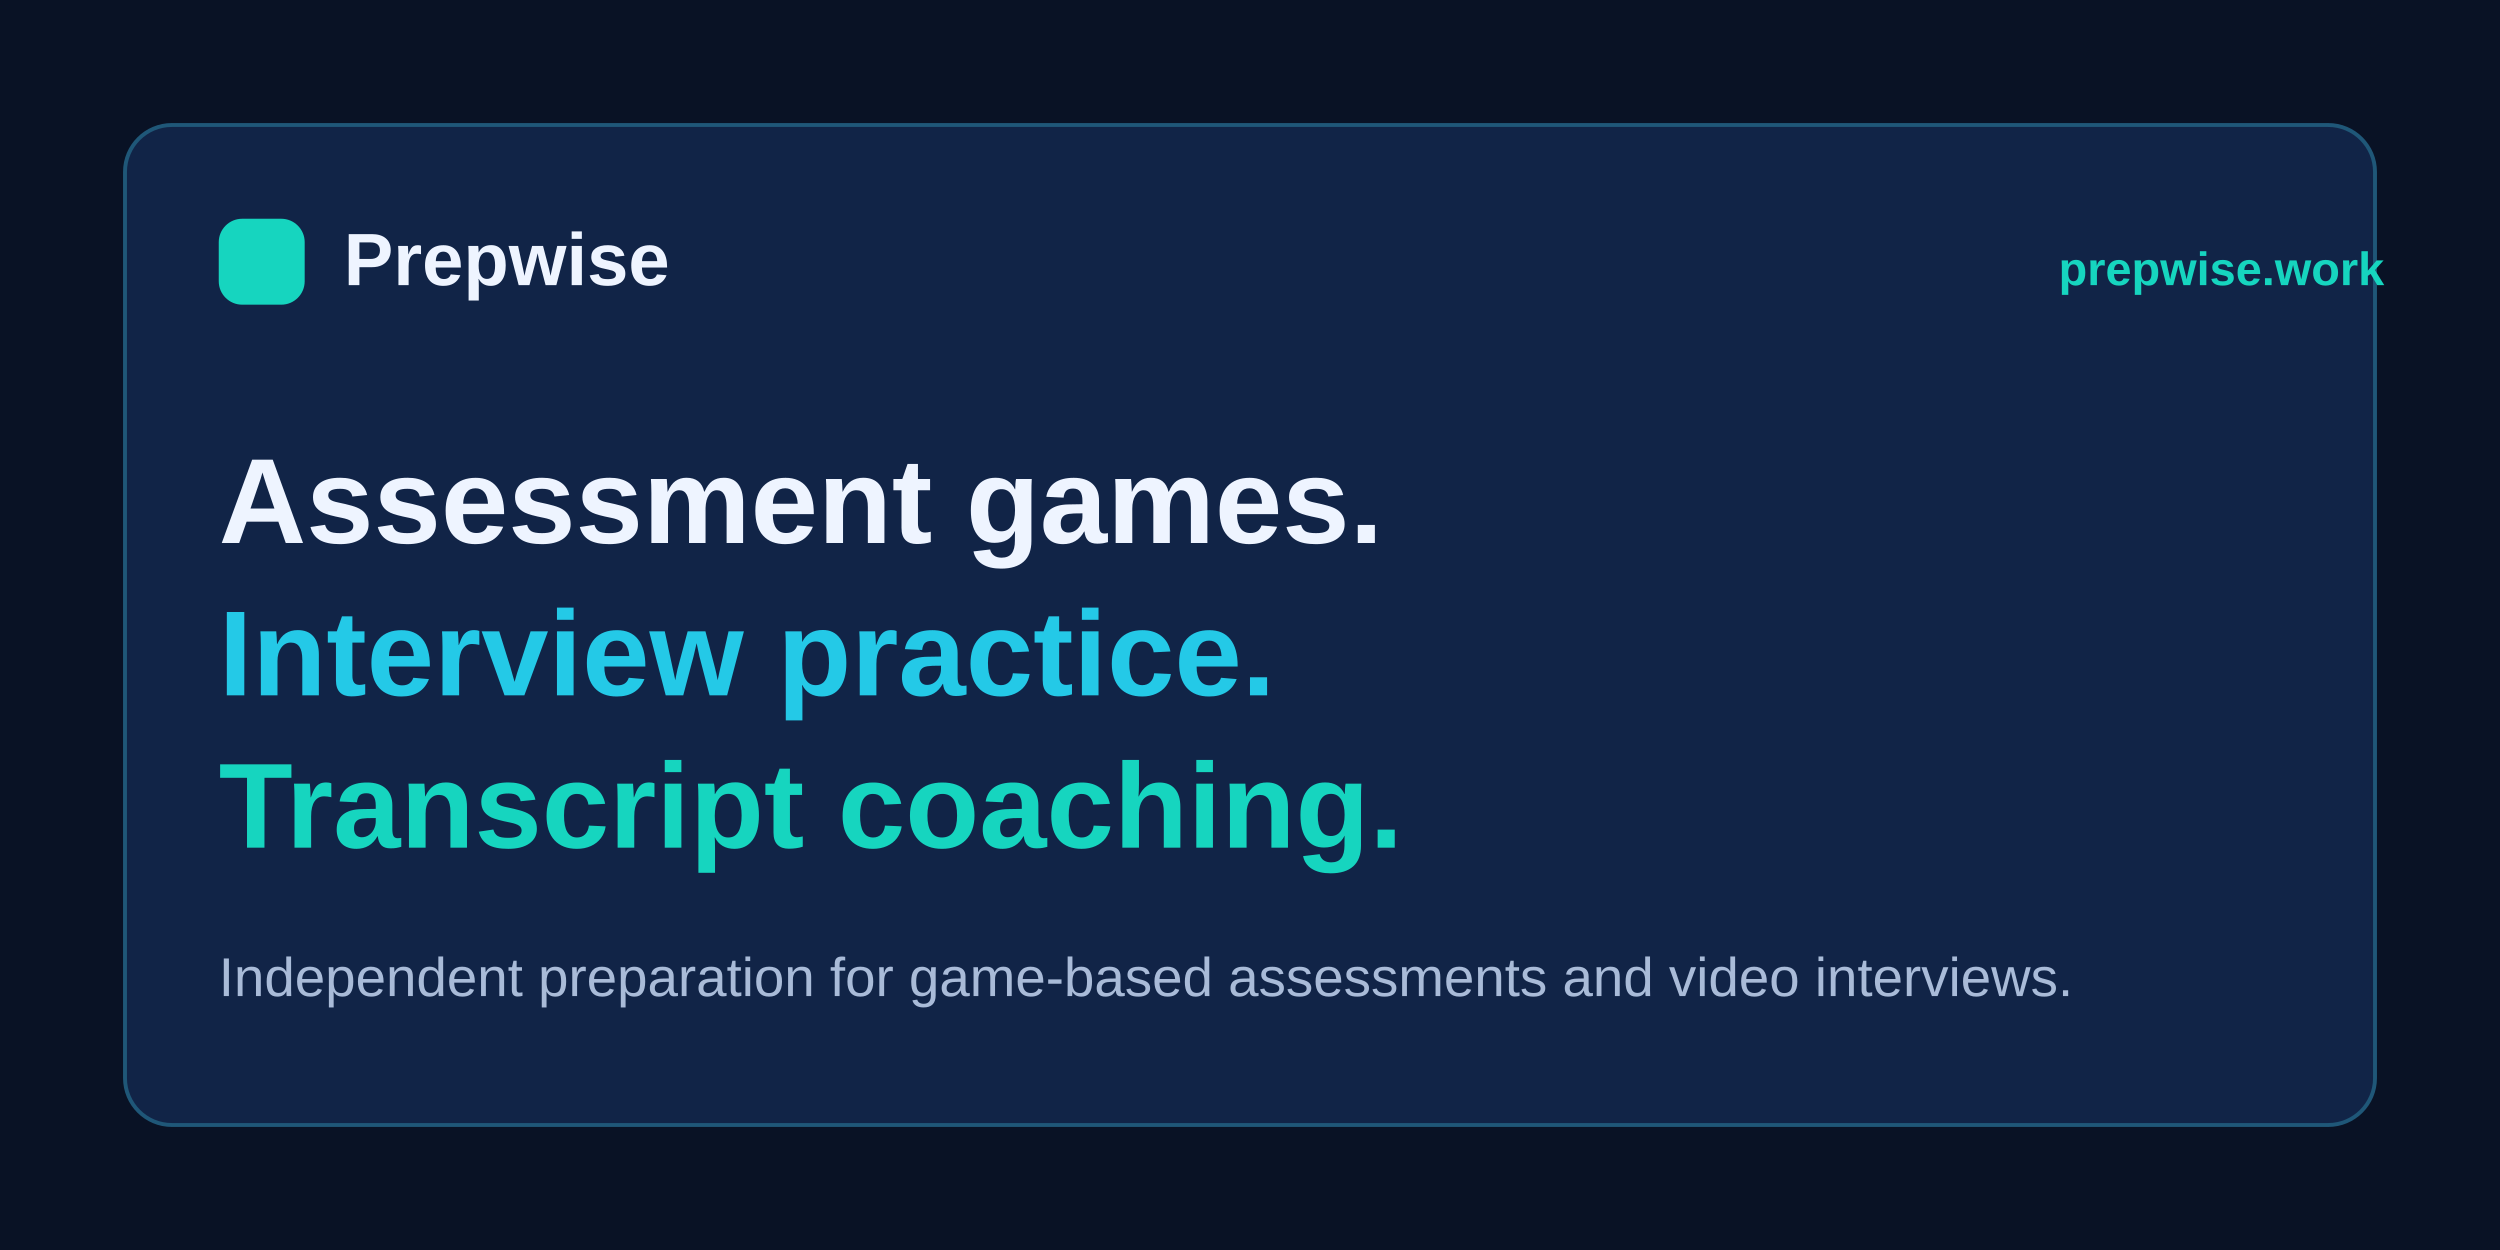
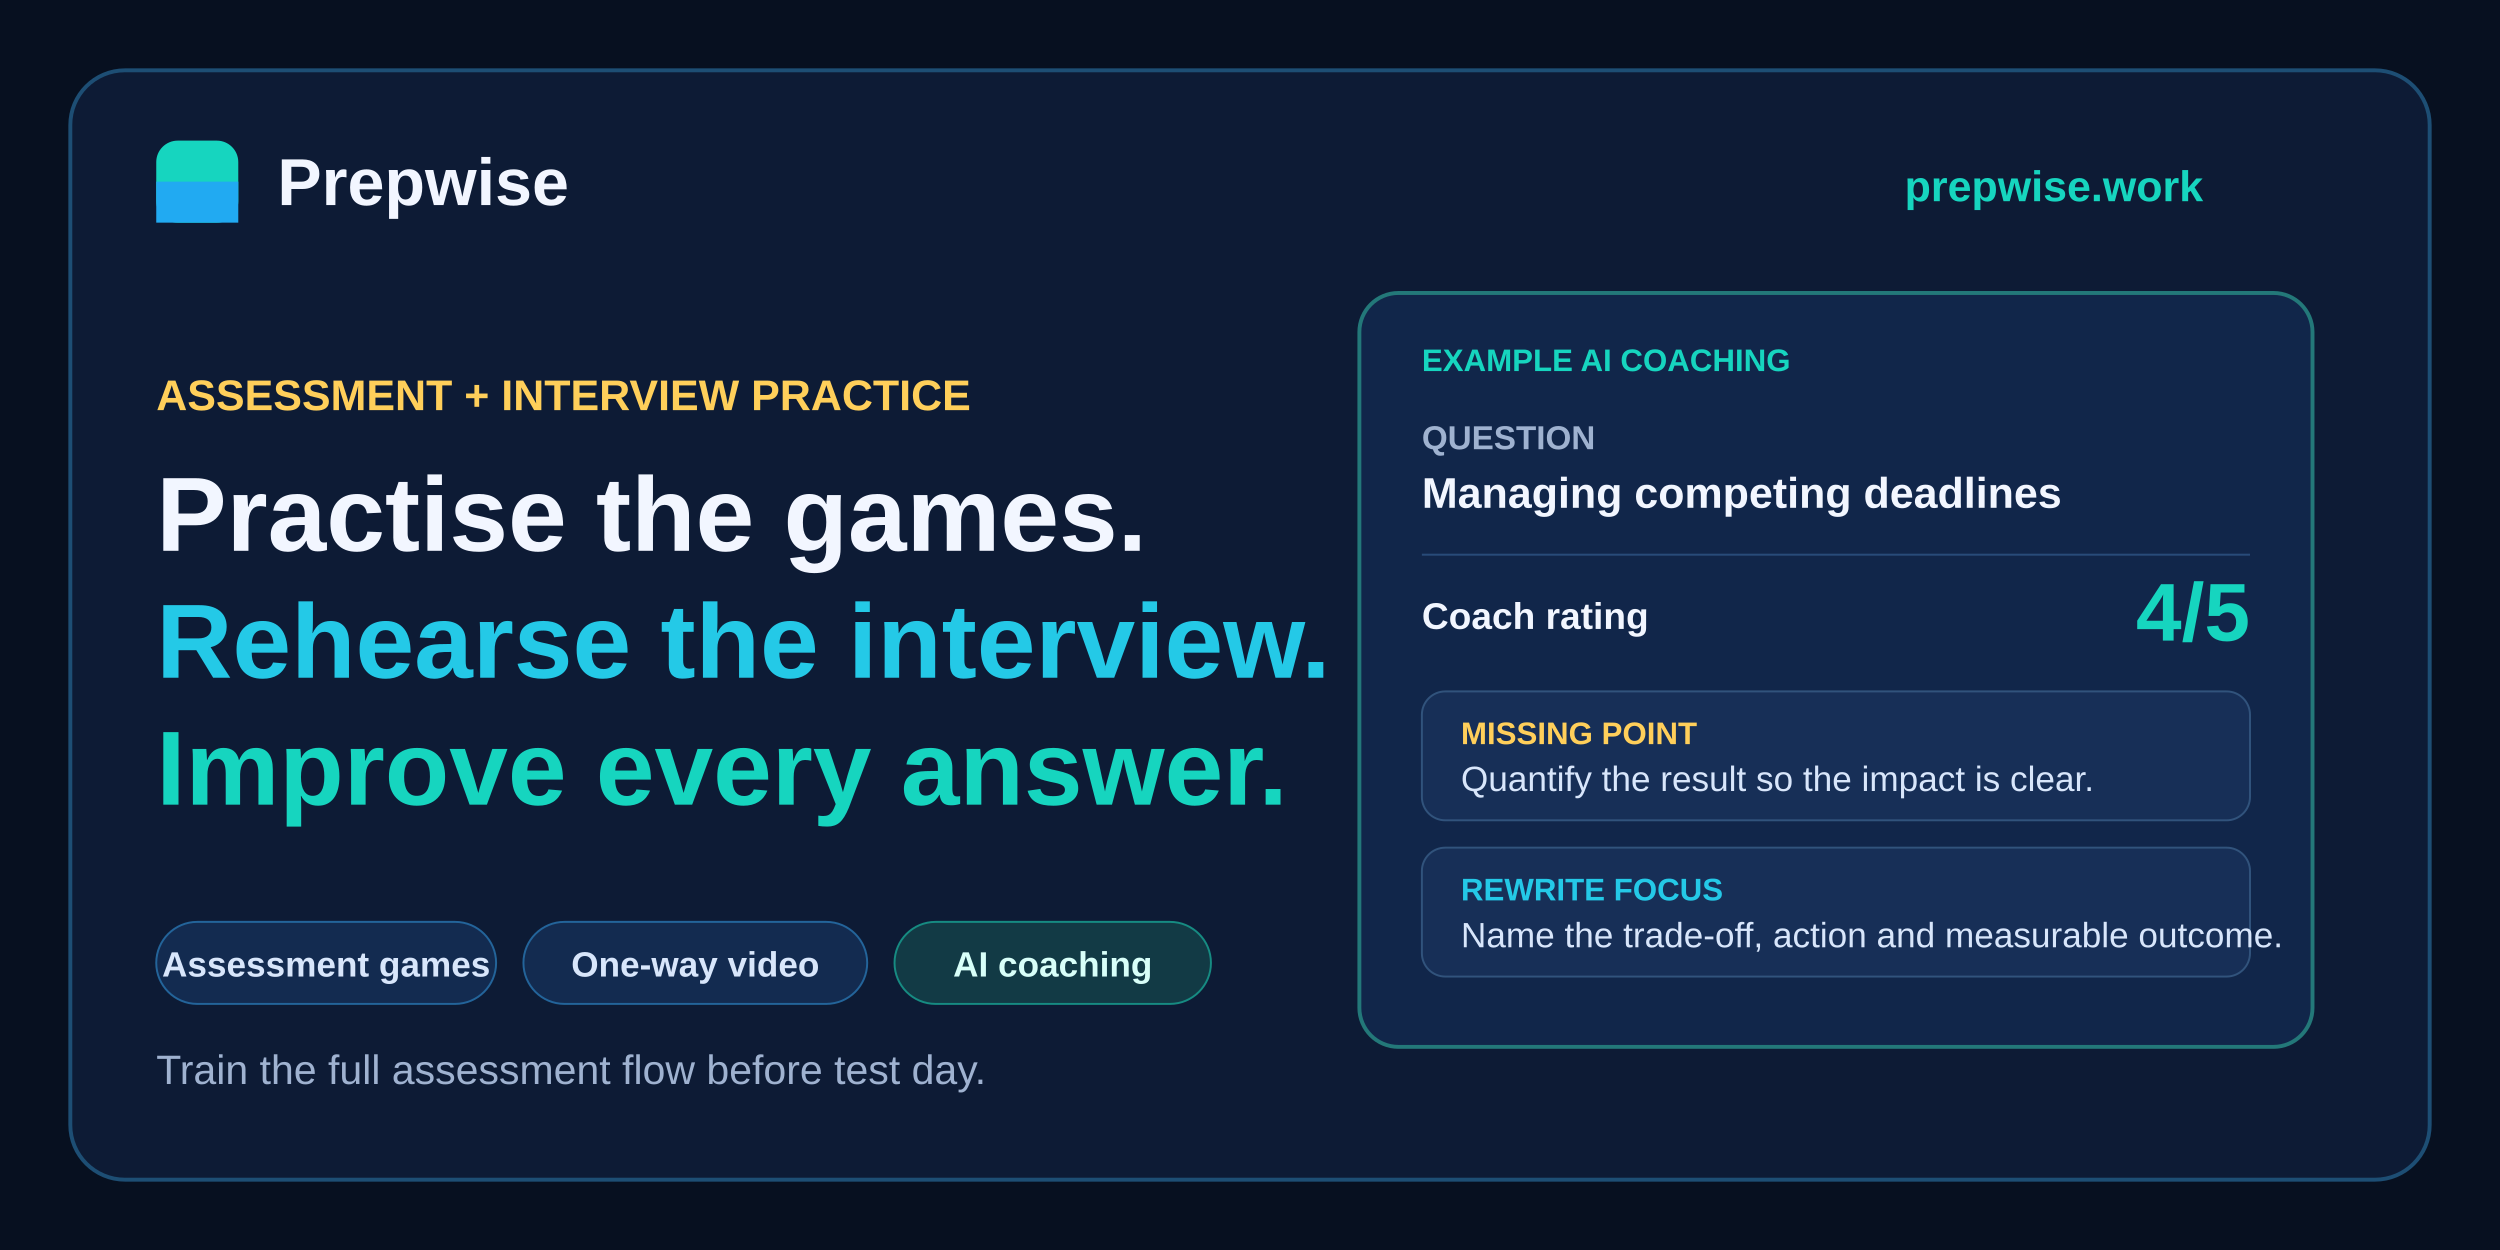
<svg xmlns="http://www.w3.org/2000/svg" width="1280" height="640" viewBox="0 0 1280 640" role="img" aria-labelledby="title desc">
-   <rect width="1280" height="640" fill="#091225" />
-   <rect x="64" y="64" width="1152" height="512" rx="24" fill="#112447" stroke="#1f5778" stroke-width="2" />
-   <rect x="112" y="112" width="44" height="44" rx="12" fill="#16d5bf" />
-   <text x="176" y="146" font-family="Arial, Helvetica, sans-serif" font-size="38" font-weight="700" fill="#eef4ff">Prepwise</text>
-   <text x="112" y="278" font-family="Arial, Helvetica, sans-serif" font-size="62" font-weight="700" fill="#eef4ff">Assessment games.</text>
-   <text x="112" y="356" font-family="Arial, Helvetica, sans-serif" font-size="62" font-weight="700" fill="#24c9e7">Interview practice.</text>
-   <text x="112" y="434" font-family="Arial, Helvetica, sans-serif" font-size="62" font-weight="700" fill="#16d5bf">Transcript coaching.</text>
-   <text x="112" y="510" font-family="Arial, Helvetica, sans-serif" font-size="28" fill="#a9bbd8">Independent preparation for game-based assessments and video interviews.</text>
-   <text x="1054" y="146" font-family="Arial, Helvetica, sans-serif" font-size="24" font-weight="700" fill="#16d5bf">prepwise.work</text>
+   <rect width="1280" height="640" fill="#071020" />
+   <rect x="36" y="36" width="1208" height="568" rx="28" fill="#0d1b35" stroke="#1d4e74" stroke-width="2" />
+   <rect x="80" y="72" width="42" height="42" rx="11" fill="#16d5bf" />
+   <rect x="80" y="93" width="42" height="21" rx="0" fill="#21aaf2" />
+   <text x="142" y="105" font-family="Arial, Helvetica, sans-serif" font-size="34" font-weight="700" fill="#f2f6ff">Prepwise</text>
+   <text x="1128" y="103" text-anchor="end" font-family="Arial, Helvetica, sans-serif" font-size="22" font-weight="700" fill="#16d5bf">prepwise.work</text>
+   <text x="80" y="210" font-family="Arial, Helvetica, sans-serif" font-size="22" font-weight="700" fill="#ffcf5a">ASSESSMENT + INTERVIEW PRACTICE</text>
+   <text x="80" y="282" font-family="Arial, Helvetica, sans-serif" font-size="54" font-weight="700" fill="#f2f6ff">Practise the games.</text>
+   <text x="80" y="347" font-family="Arial, Helvetica, sans-serif" font-size="54" font-weight="700" fill="#24c9e7">Rehearse the interview.</text>
+   <text x="80" y="412" font-family="Arial, Helvetica, sans-serif" font-size="54" font-weight="700" fill="#16d5bf">Improve every answer.</text>
+   <rect x="80" y="472" width="174" height="42" rx="21" fill="#132b50" stroke="#23649a" />
+   <text x="167" y="500" text-anchor="middle" font-family="Arial, Helvetica, sans-serif" font-size="18" font-weight="700" fill="#d8e6fb">Assessment games</text>
+   <rect x="268" y="472" width="176" height="42" rx="21" fill="#132b50" stroke="#23649a" />
+   <text x="356" y="500" text-anchor="middle" font-family="Arial, Helvetica, sans-serif" font-size="18" font-weight="700" fill="#d8e6fb">One-way video</text>
+   <rect x="458" y="472" width="162" height="42" rx="21" fill="#123a45" stroke="#168b82" />
+   <text x="539" y="500" text-anchor="middle" font-family="Arial, Helvetica, sans-serif" font-size="18" font-weight="700" fill="#d8fff9">AI coaching</text>
+   <text x="80" y="555" font-family="Arial, Helvetica, sans-serif" font-size="21" fill="#9fb2d0">Train the full assessment flow before test day.</text>
+   <rect x="696" y="150" width="488" height="386" rx="20" fill="#11264a" stroke="#237879" stroke-width="2" />
+   <text x="728" y="190" font-family="Arial, Helvetica, sans-serif" font-size="16" font-weight="700" fill="#16d5bf">EXAMPLE AI COACHING</text>
+   <text x="728" y="230" font-family="Arial, Helvetica, sans-serif" font-size="17" font-weight="700" fill="#9fb2d0">QUESTION</text>
+   <text x="728" y="260" font-family="Arial, Helvetica, sans-serif" font-size="22" font-weight="700" fill="#f2f6ff">Managing competing deadlines</text>
+   <line x1="728" y1="284" x2="1152" y2="284" stroke="#284b79" />
+   <text x="728" y="322" font-family="Arial, Helvetica, sans-serif" font-size="19" font-weight="700" fill="#f2f6ff">Coach rating</text>
+   <text x="1152" y="328" text-anchor="end" font-family="Arial, Helvetica, sans-serif" font-size="42" font-weight="700" fill="#16d5bf">4/5</text>
+   <rect x="728" y="354" width="424" height="66" rx="12" fill="#172f57" stroke="#31537c" />
+   <text x="748" y="381" font-family="Arial, Helvetica, sans-serif" font-size="16" font-weight="700" fill="#ffcf5a">MISSING POINT</text>
+   <text x="748" y="405" font-family="Arial, Helvetica, sans-serif" font-size="18" fill="#d8e6fb">Quantify the result so the impact is clear.</text>
+   <rect x="728" y="434" width="424" height="66" rx="12" fill="#172f57" stroke="#31537c" />
+   <text x="748" y="461" font-family="Arial, Helvetica, sans-serif" font-size="16" font-weight="700" fill="#24c9e7">REWRITE FOCUS</text>
+   <text x="748" y="485" font-family="Arial, Helvetica, sans-serif" font-size="18" fill="#d8e6fb">Name the trade-off, action and measurable outcome.</text>
</svg>
